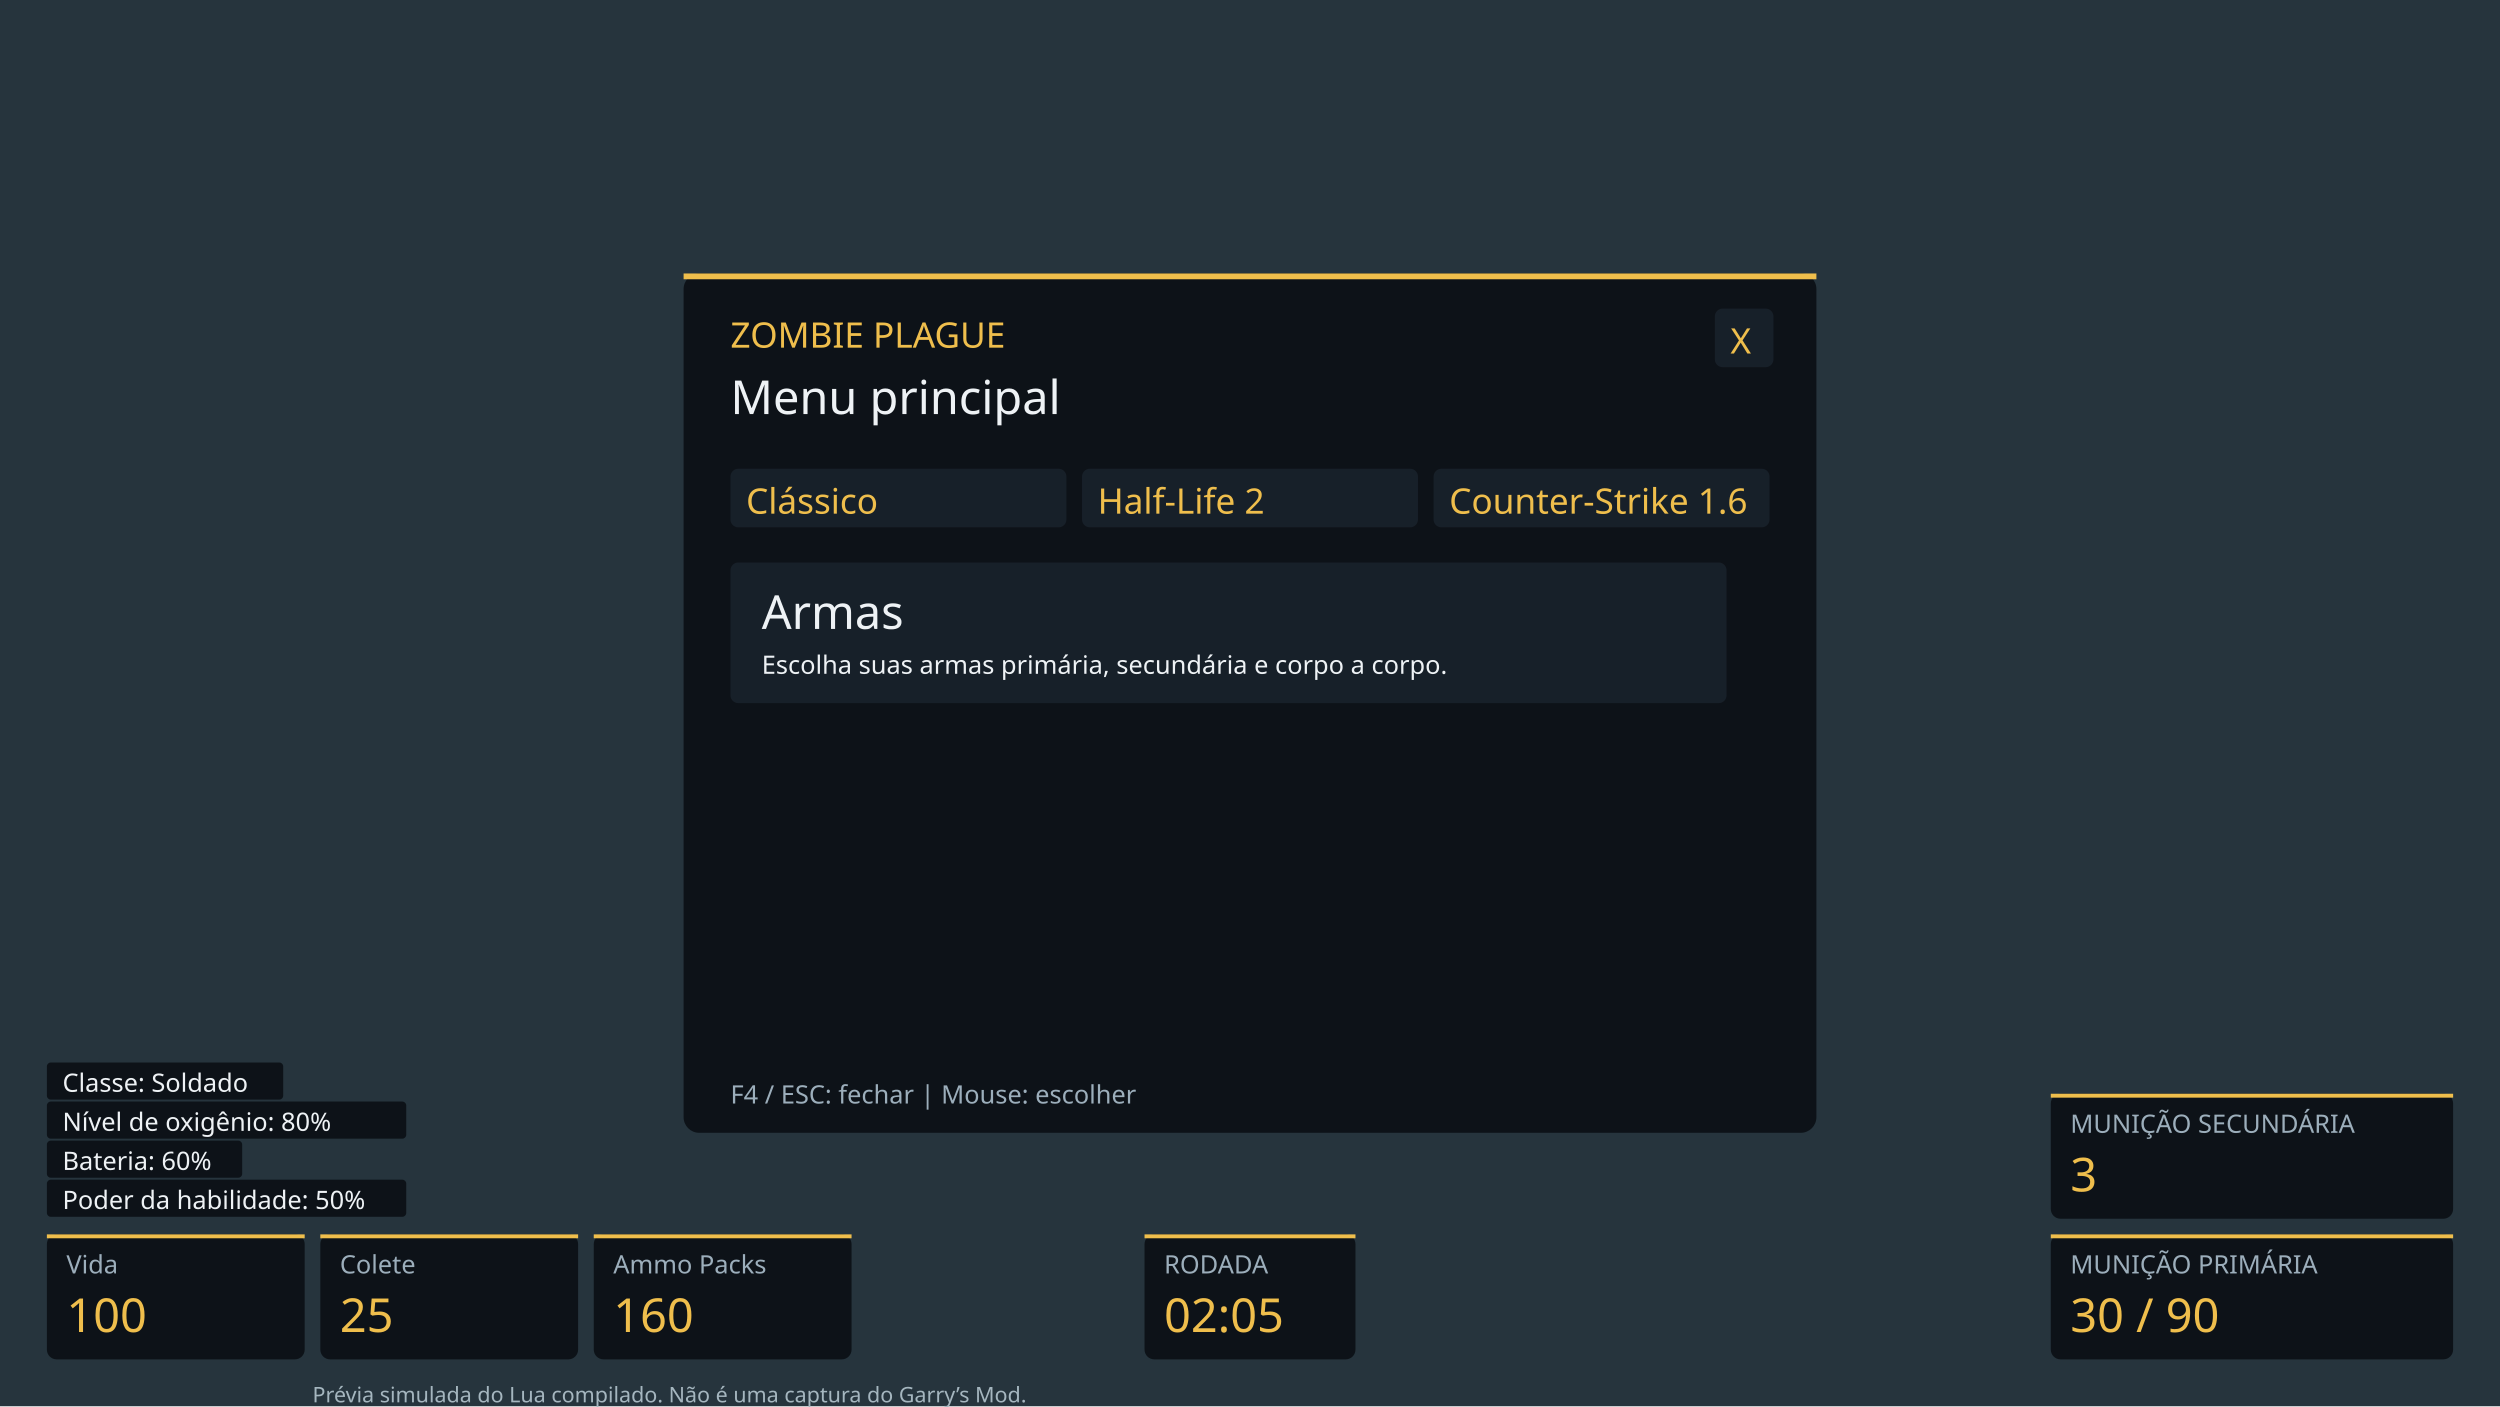
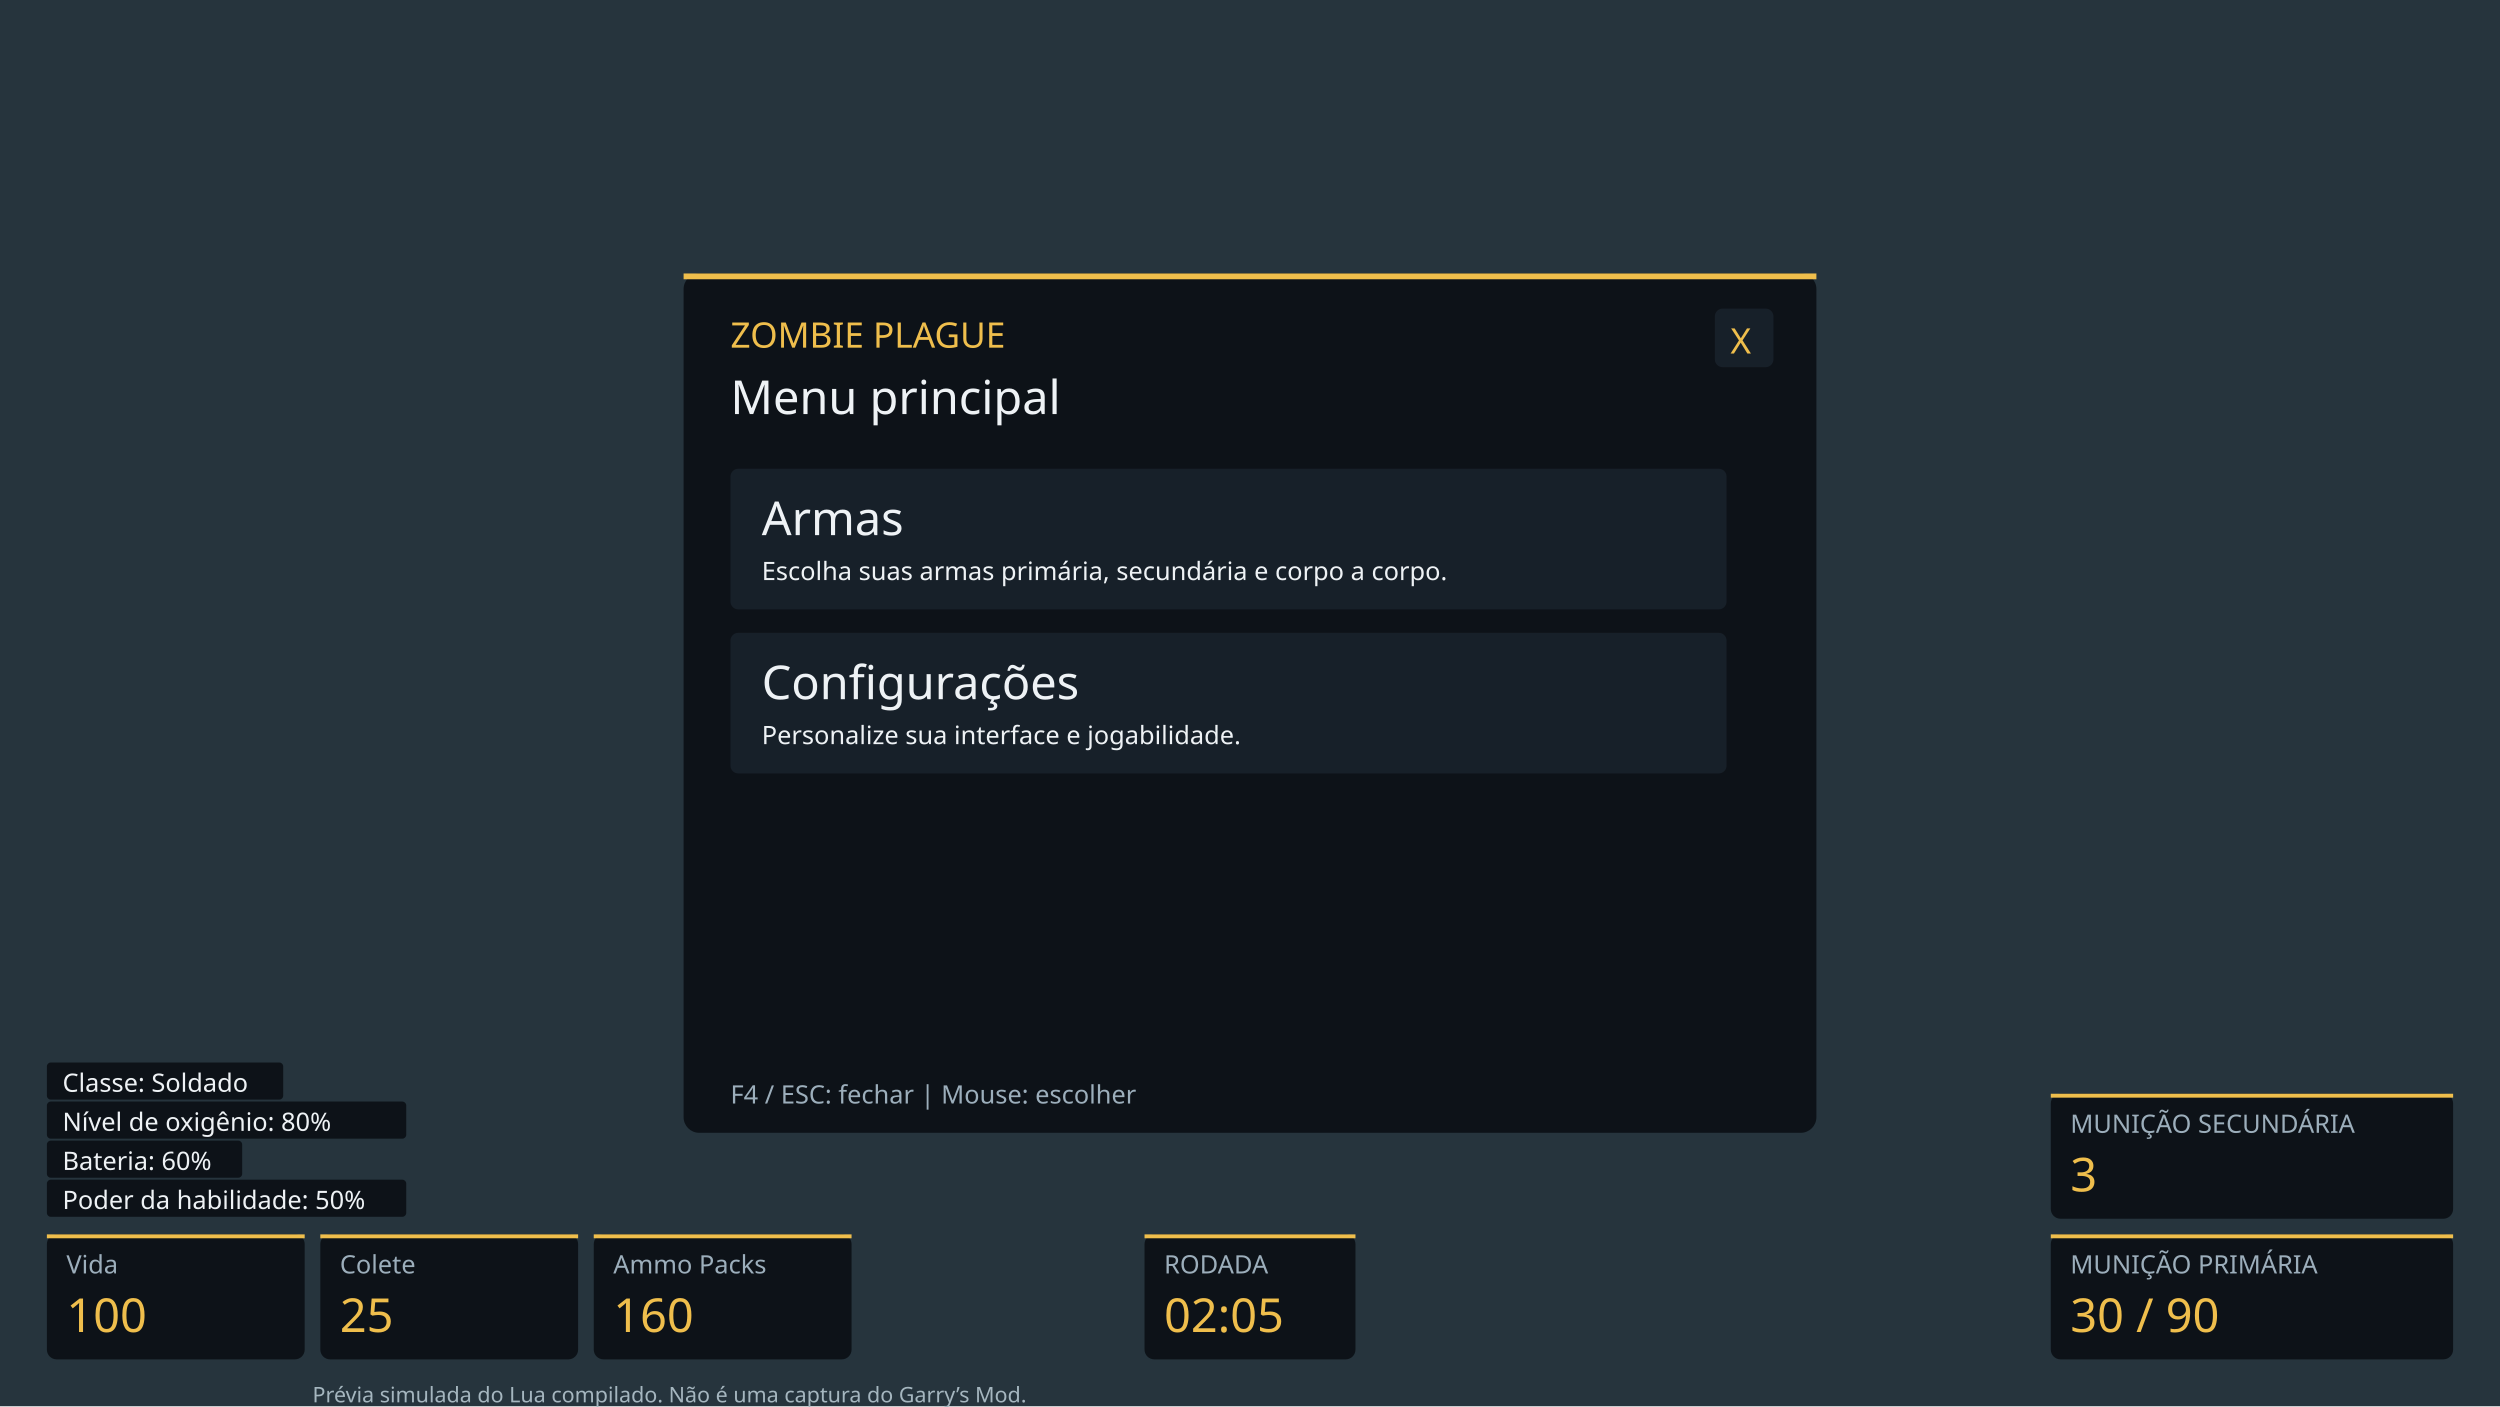
<svg xmlns="http://www.w3.org/2000/svg" width="1280" height="720" viewBox="0 0 1280 720">
  <rect width="1280" height="720" fill="#26343d" />
  <rect x="24" y="632" width="132" height="64" rx="5" fill="rgb(11,17,22)" fill-opacity="0.933" />
  <rect x="24" y="632" width="132" height="2" rx="0" fill="rgb(239,190,76)" fill-opacity="1" />
  <text x="34" y="652" font-family="Trebuchet MS,Segoe UI,sans-serif" font-size="13" fill="rgb(156,174,187)">Vida</text>
  <text x="34" y="682" font-family="Trebuchet MS,Segoe UI,sans-serif" font-size="24" fill="rgb(239,190,76)">100</text>
  <rect x="164" y="632" width="132" height="64" rx="5" fill="rgb(11,17,22)" fill-opacity="0.933" />
  <rect x="164" y="632" width="132" height="2" rx="0" fill="rgb(239,190,76)" fill-opacity="1" />
  <text x="174" y="652" font-family="Trebuchet MS,Segoe UI,sans-serif" font-size="13" fill="rgb(156,174,187)">Colete</text>
  <text x="174" y="682" font-family="Trebuchet MS,Segoe UI,sans-serif" font-size="24" fill="rgb(239,190,76)">25</text>
  <rect x="304" y="632" width="132" height="64" rx="5" fill="rgb(11,17,22)" fill-opacity="0.933" />
  <rect x="304" y="632" width="132" height="2" rx="0" fill="rgb(239,190,76)" fill-opacity="1" />
  <text x="314" y="652" font-family="Trebuchet MS,Segoe UI,sans-serif" font-size="13" fill="rgb(156,174,187)">Ammo Packs</text>
  <text x="314" y="682" font-family="Trebuchet MS,Segoe UI,sans-serif" font-size="24" fill="rgb(239,190,76)">160</text>
  <rect x="586" y="632" width="108" height="64" rx="5" fill="rgb(11,17,22)" fill-opacity="0.933" />
  <rect x="586" y="632" width="108" height="2" rx="0" fill="rgb(239,190,76)" fill-opacity="1" />
  <text x="596" y="652" font-family="Trebuchet MS,Segoe UI,sans-serif" font-size="13" fill="rgb(156,174,187)">RODADA</text>
  <text x="596" y="682" font-family="Trebuchet MS,Segoe UI,sans-serif" font-size="24" fill="rgb(239,190,76)">02:05</text>
  <rect x="1050" y="632" width="206" height="64" rx="5" fill="rgb(11,17,22)" fill-opacity="0.933" />
  <rect x="1050" y="632" width="206" height="2" rx="0" fill="rgb(239,190,76)" fill-opacity="1" />
  <text x="1060" y="652" font-family="Trebuchet MS,Segoe UI,sans-serif" font-size="13" fill="rgb(156,174,187)">MUNIÇÃO PRIMÁRIA</text>
  <text x="1060" y="682" font-family="Trebuchet MS,Segoe UI,sans-serif" font-size="24" fill="rgb(239,190,76)">30 / 90</text>
  <rect x="1050" y="560" width="206" height="64" rx="5" fill="rgb(11,17,22)" fill-opacity="0.933" />
  <rect x="1050" y="560" width="206" height="2" rx="0" fill="rgb(239,190,76)" fill-opacity="1" />
  <text x="1060" y="580" font-family="Trebuchet MS,Segoe UI,sans-serif" font-size="13" fill="rgb(156,174,187)">MUNIÇÃO SECUNDÁRIA</text>
  <text x="1060" y="610" font-family="Trebuchet MS,Segoe UI,sans-serif" font-size="24" fill="rgb(239,190,76)">3</text>
  <rect x="24" y="544" width="121" height="19" rx="2" fill="rgb(11,17,22)" fill-opacity="0.933" />
  <text x="32" y="559" font-family="Trebuchet MS,Segoe UI,sans-serif" font-size="13" fill="rgb(238,242,245)">Classe: Soldado</text>
  <rect x="24" y="564" width="184" height="19" rx="2" fill="rgb(11,17,22)" fill-opacity="0.933" />
  <text x="32" y="579" font-family="Trebuchet MS,Segoe UI,sans-serif" font-size="13" fill="rgb(238,242,245)">Nível de oxigênio: 80%</text>
  <rect x="24" y="584" width="100" height="19" rx="2" fill="rgb(11,17,22)" fill-opacity="0.933" />
  <text x="32" y="599" font-family="Trebuchet MS,Segoe UI,sans-serif" font-size="13" fill="rgb(238,242,245)">Bateria: 60%</text>
  <rect x="24" y="604" width="184" height="19" rx="2" fill="rgb(11,17,22)" fill-opacity="0.933" />
  <text x="32" y="619" font-family="Trebuchet MS,Segoe UI,sans-serif" font-size="13" fill="rgb(238,242,245)">Poder da habilidade: 50%</text>
  <defs>
    <clipPath id="clip1">
      <rect x="350" y="140" width="580" height="440" />
    </clipPath>
  </defs>
  <g clip-path="url(#clip1)">
    <rect x="350" y="140" width="580" height="440" rx="8" fill="rgb(11,17,22)" fill-opacity="0.933" />
    <rect x="350" y="140" width="580" height="3" rx="0" fill="rgb(239,190,76)" fill-opacity="1" />
    <text x="374" y="178" font-family="Trebuchet MS,Segoe UI,sans-serif" font-size="18" fill="rgb(239,190,76)">ZOMBIE PLAGUE</text>
    <text x="374" y="212" font-family="Trebuchet MS,Segoe UI,sans-serif" font-size="24" fill="rgb(238,242,245)">Menu principal</text>
    <text x="374" y="565" font-family="Trebuchet MS,Segoe UI,sans-serif" font-size="13" fill="rgb(156,174,187)">F4 / ESC: fechar | Mouse: escolher</text>
    <defs>
      <clipPath id="clip2">
        <rect x="878" y="158" width="30" height="30" />
      </clipPath>
    </defs>
    <g clip-path="url(#clip2)">
      <rect x="878" y="158" width="30" height="30" rx="4" fill="rgb(24,33,42)" fill-opacity="0.961" />
      <text x="886" y="181" font-family="Trebuchet MS,Segoe UI,sans-serif" font-size="18" fill="rgb(239,190,76)">X</text>
    </g>
    <defs>
      <clipPath id="clip3">
-         <rect x="374" y="240" width="172" height="30" />
+         <rect x="374" y="240" width="532" height="292" />
      </clipPath>
    </defs>
    <g clip-path="url(#clip3)">
-       <rect x="374" y="240" width="172" height="30" rx="4" fill="rgb(24,33,42)" fill-opacity="0.961" />
-       <text x="382" y="263" font-family="Trebuchet MS,Segoe UI,sans-serif" font-size="18" fill="rgb(239,190,76)">Clássico</text>
-     </g>
-     <defs>
-       <clipPath id="clip4">
-         <rect x="554" y="240" width="172" height="30" />
-       </clipPath>
-     </defs>
-     <g clip-path="url(#clip4)">
-       <rect x="554" y="240" width="172" height="30" rx="4" fill="rgb(24,33,42)" fill-opacity="0.961" />
-       <text x="562" y="263" font-family="Trebuchet MS,Segoe UI,sans-serif" font-size="18" fill="rgb(239,190,76)">Half-Life 2</text>
-     </g>
-     <defs>
-       <clipPath id="clip5">
-         <rect x="734" y="240" width="172" height="30" />
-       </clipPath>
-     </defs>
-     <g clip-path="url(#clip5)">
-       <rect x="734" y="240" width="172" height="30" rx="4" fill="rgb(24,33,42)" fill-opacity="0.961" />
-       <text x="742" y="263" font-family="Trebuchet MS,Segoe UI,sans-serif" font-size="18" fill="rgb(239,190,76)">Counter-Strike 1.6</text>
-     </g>
-     <defs>
-       <clipPath id="clip6">
-         <rect x="374" y="288" width="532" height="244" />
-       </clipPath>
-     </defs>
-     <g clip-path="url(#clip6)">
      <defs>
-         <clipPath id="clip7">
-           <rect x="374" y="288" width="510" height="72" />
+         <clipPath id="clip4">
+           <rect x="374" y="240" width="510" height="72" />
        </clipPath>
      </defs>
-       <g clip-path="url(#clip7)">
-         <rect x="374" y="288" width="510" height="72" rx="4" fill="rgb(24,33,42)" fill-opacity="0.961" />
-         <text x="390" y="322" font-family="Trebuchet MS,Segoe UI,sans-serif" font-size="24" fill="rgb(238,242,245)">Armas</text>
-         <text x="390" y="345" font-family="Trebuchet MS,Segoe UI,sans-serif" font-size="13" fill="rgb(238,242,245)">Escolha suas armas primária, secundária e corpo a corpo.</text>
+       <g clip-path="url(#clip4)">
+         <rect x="374" y="240" width="510" height="72" rx="4" fill="rgb(24,33,42)" fill-opacity="0.961" />
+         <text x="390" y="274" font-family="Trebuchet MS,Segoe UI,sans-serif" font-size="24" fill="rgb(238,242,245)">Armas</text>
+         <text x="390" y="297" font-family="Trebuchet MS,Segoe UI,sans-serif" font-size="13" fill="rgb(238,242,245)">Escolha suas armas primária, secundária e corpo a corpo.</text>
+       </g>
+       <defs>
+         <clipPath id="clip5">
+           <rect x="374" y="324" width="510" height="72" />
+         </clipPath>
+       </defs>
+       <g clip-path="url(#clip5)">
+         <rect x="374" y="324" width="510" height="72" rx="4" fill="rgb(24,33,42)" fill-opacity="0.961" />
+         <text x="390" y="358" font-family="Trebuchet MS,Segoe UI,sans-serif" font-size="24" fill="rgb(238,242,245)">Configurações</text>
+         <text x="390" y="381" font-family="Trebuchet MS,Segoe UI,sans-serif" font-size="13" fill="rgb(238,242,245)">Personalize sua interface e jogabilidade.</text>
      </g>
    </g>
  </g>
  <text x="160" y="718" font-family="Segoe UI,sans-serif" font-size="11" fill="#a5b6bf">Prévia simulada do Lua compilado. Não é uma captura do Garry’s Mod.</text>
</svg>
